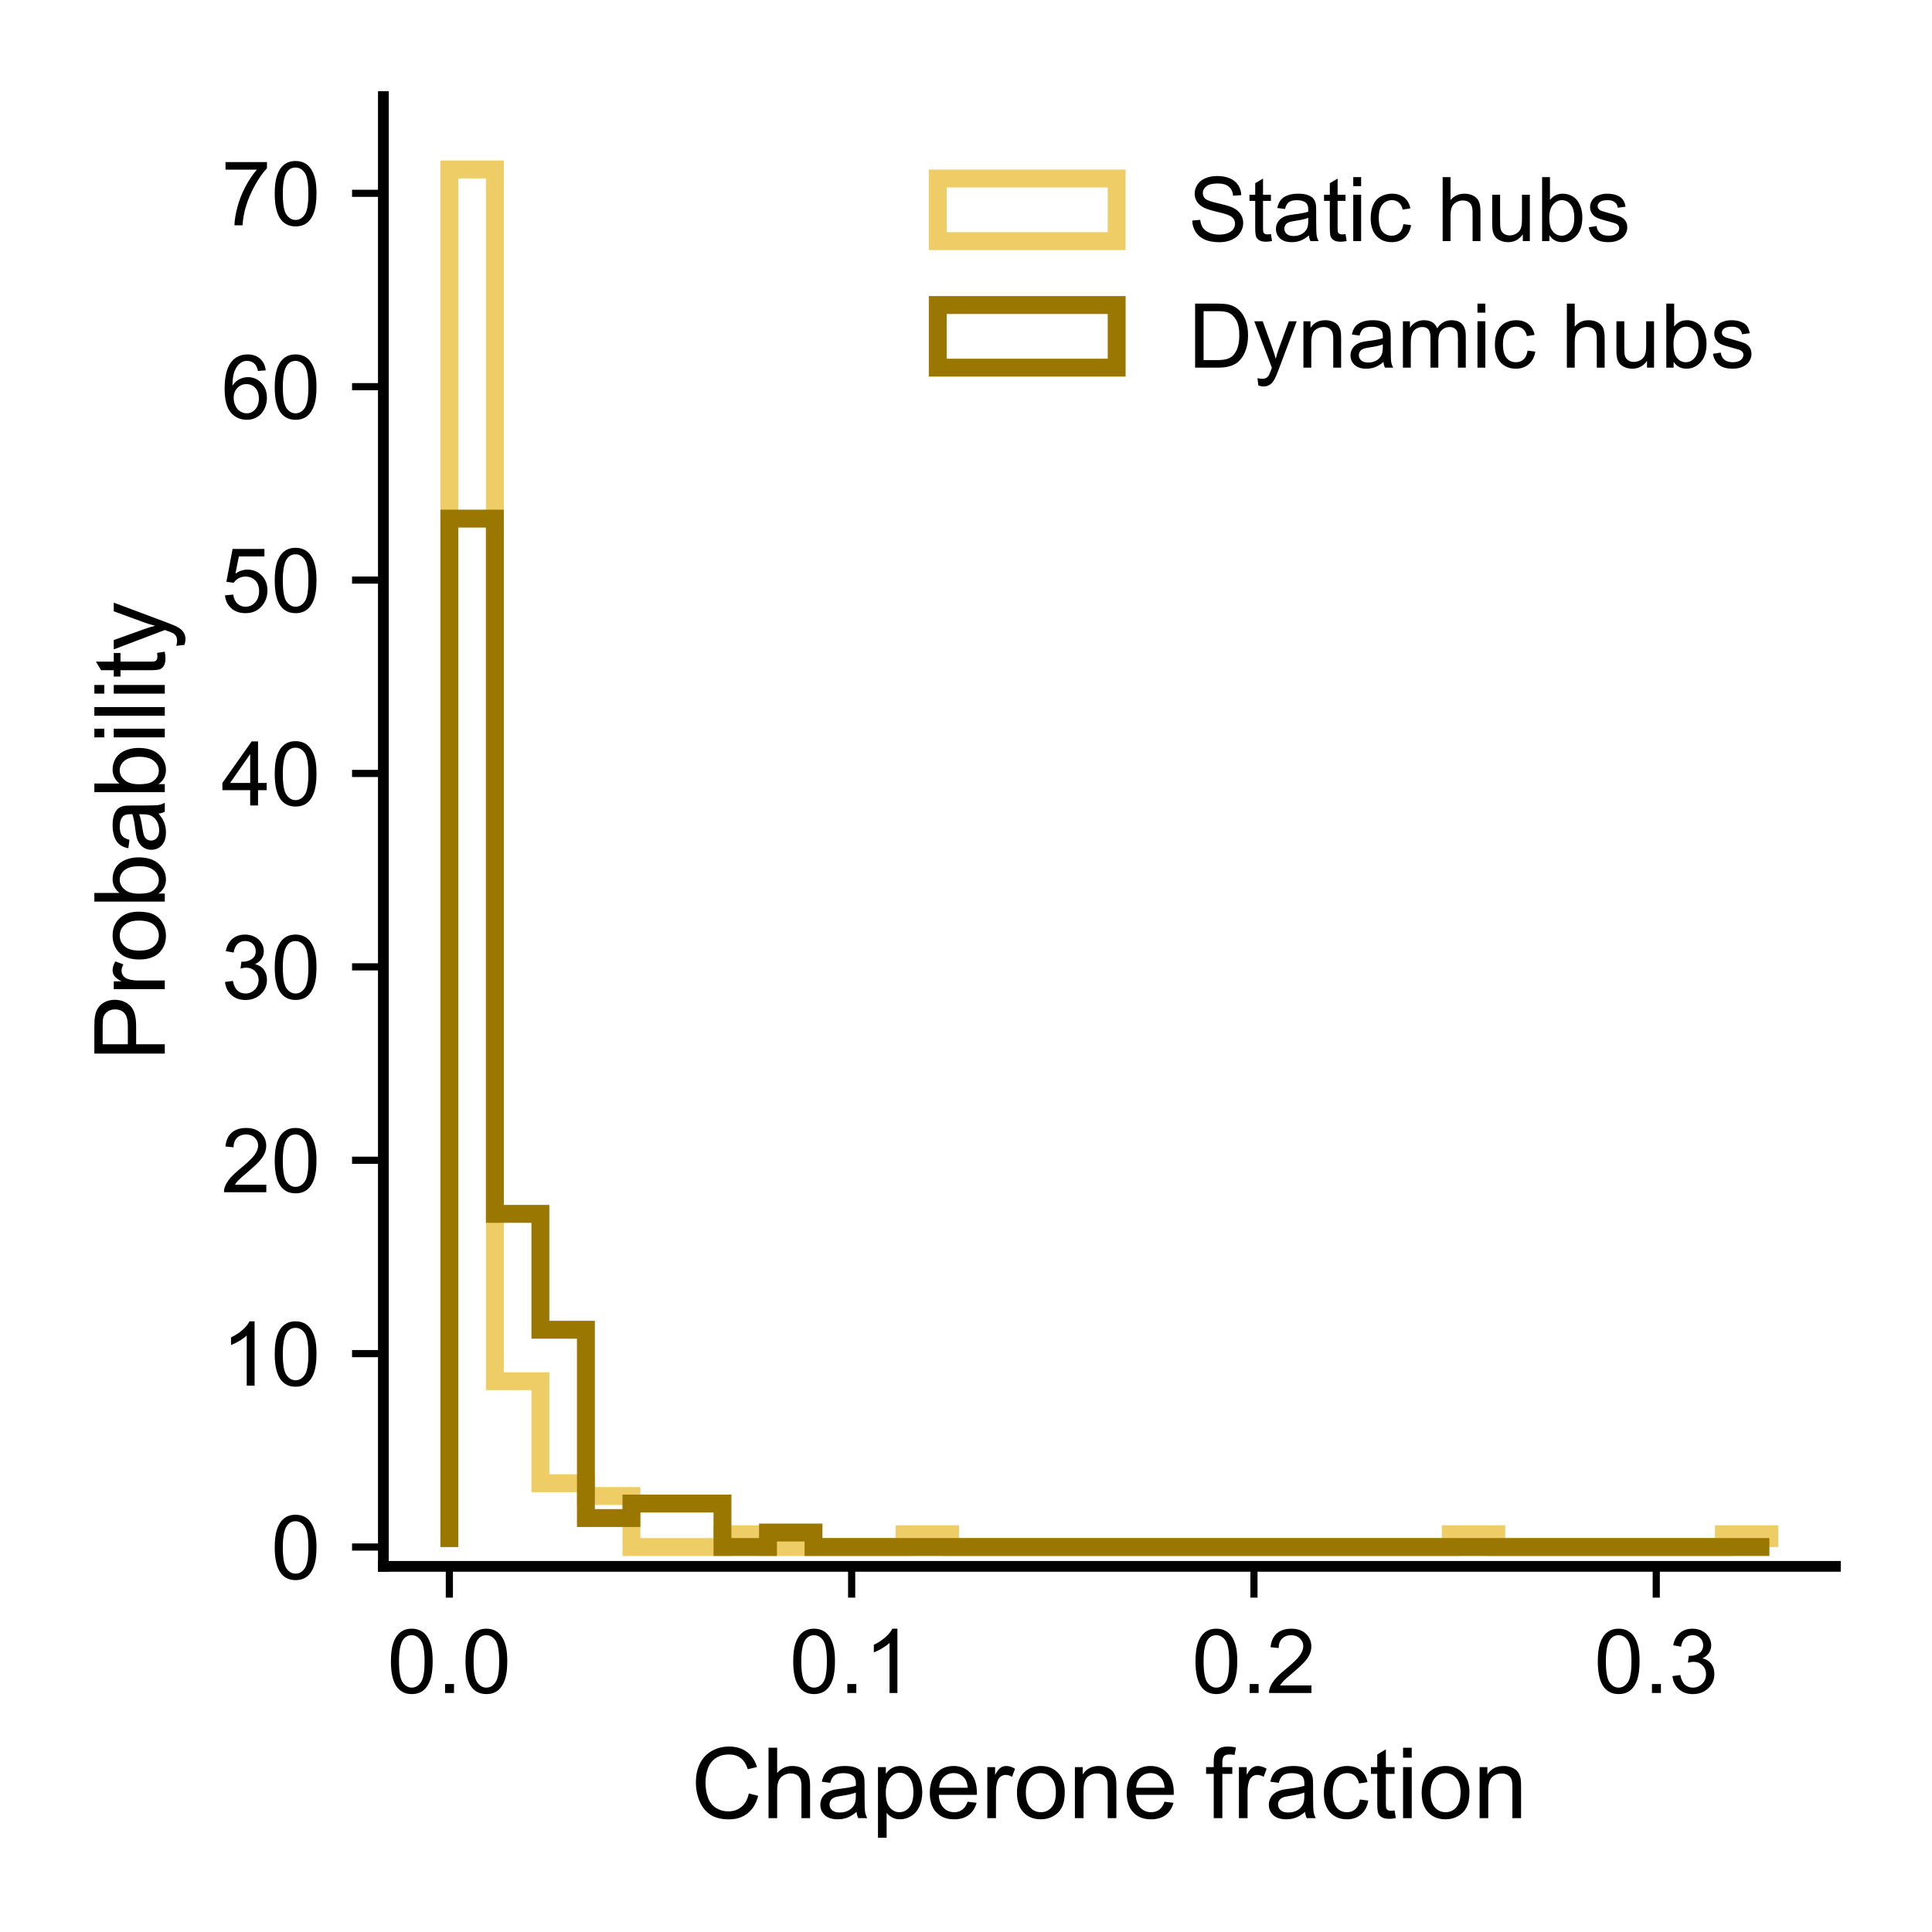
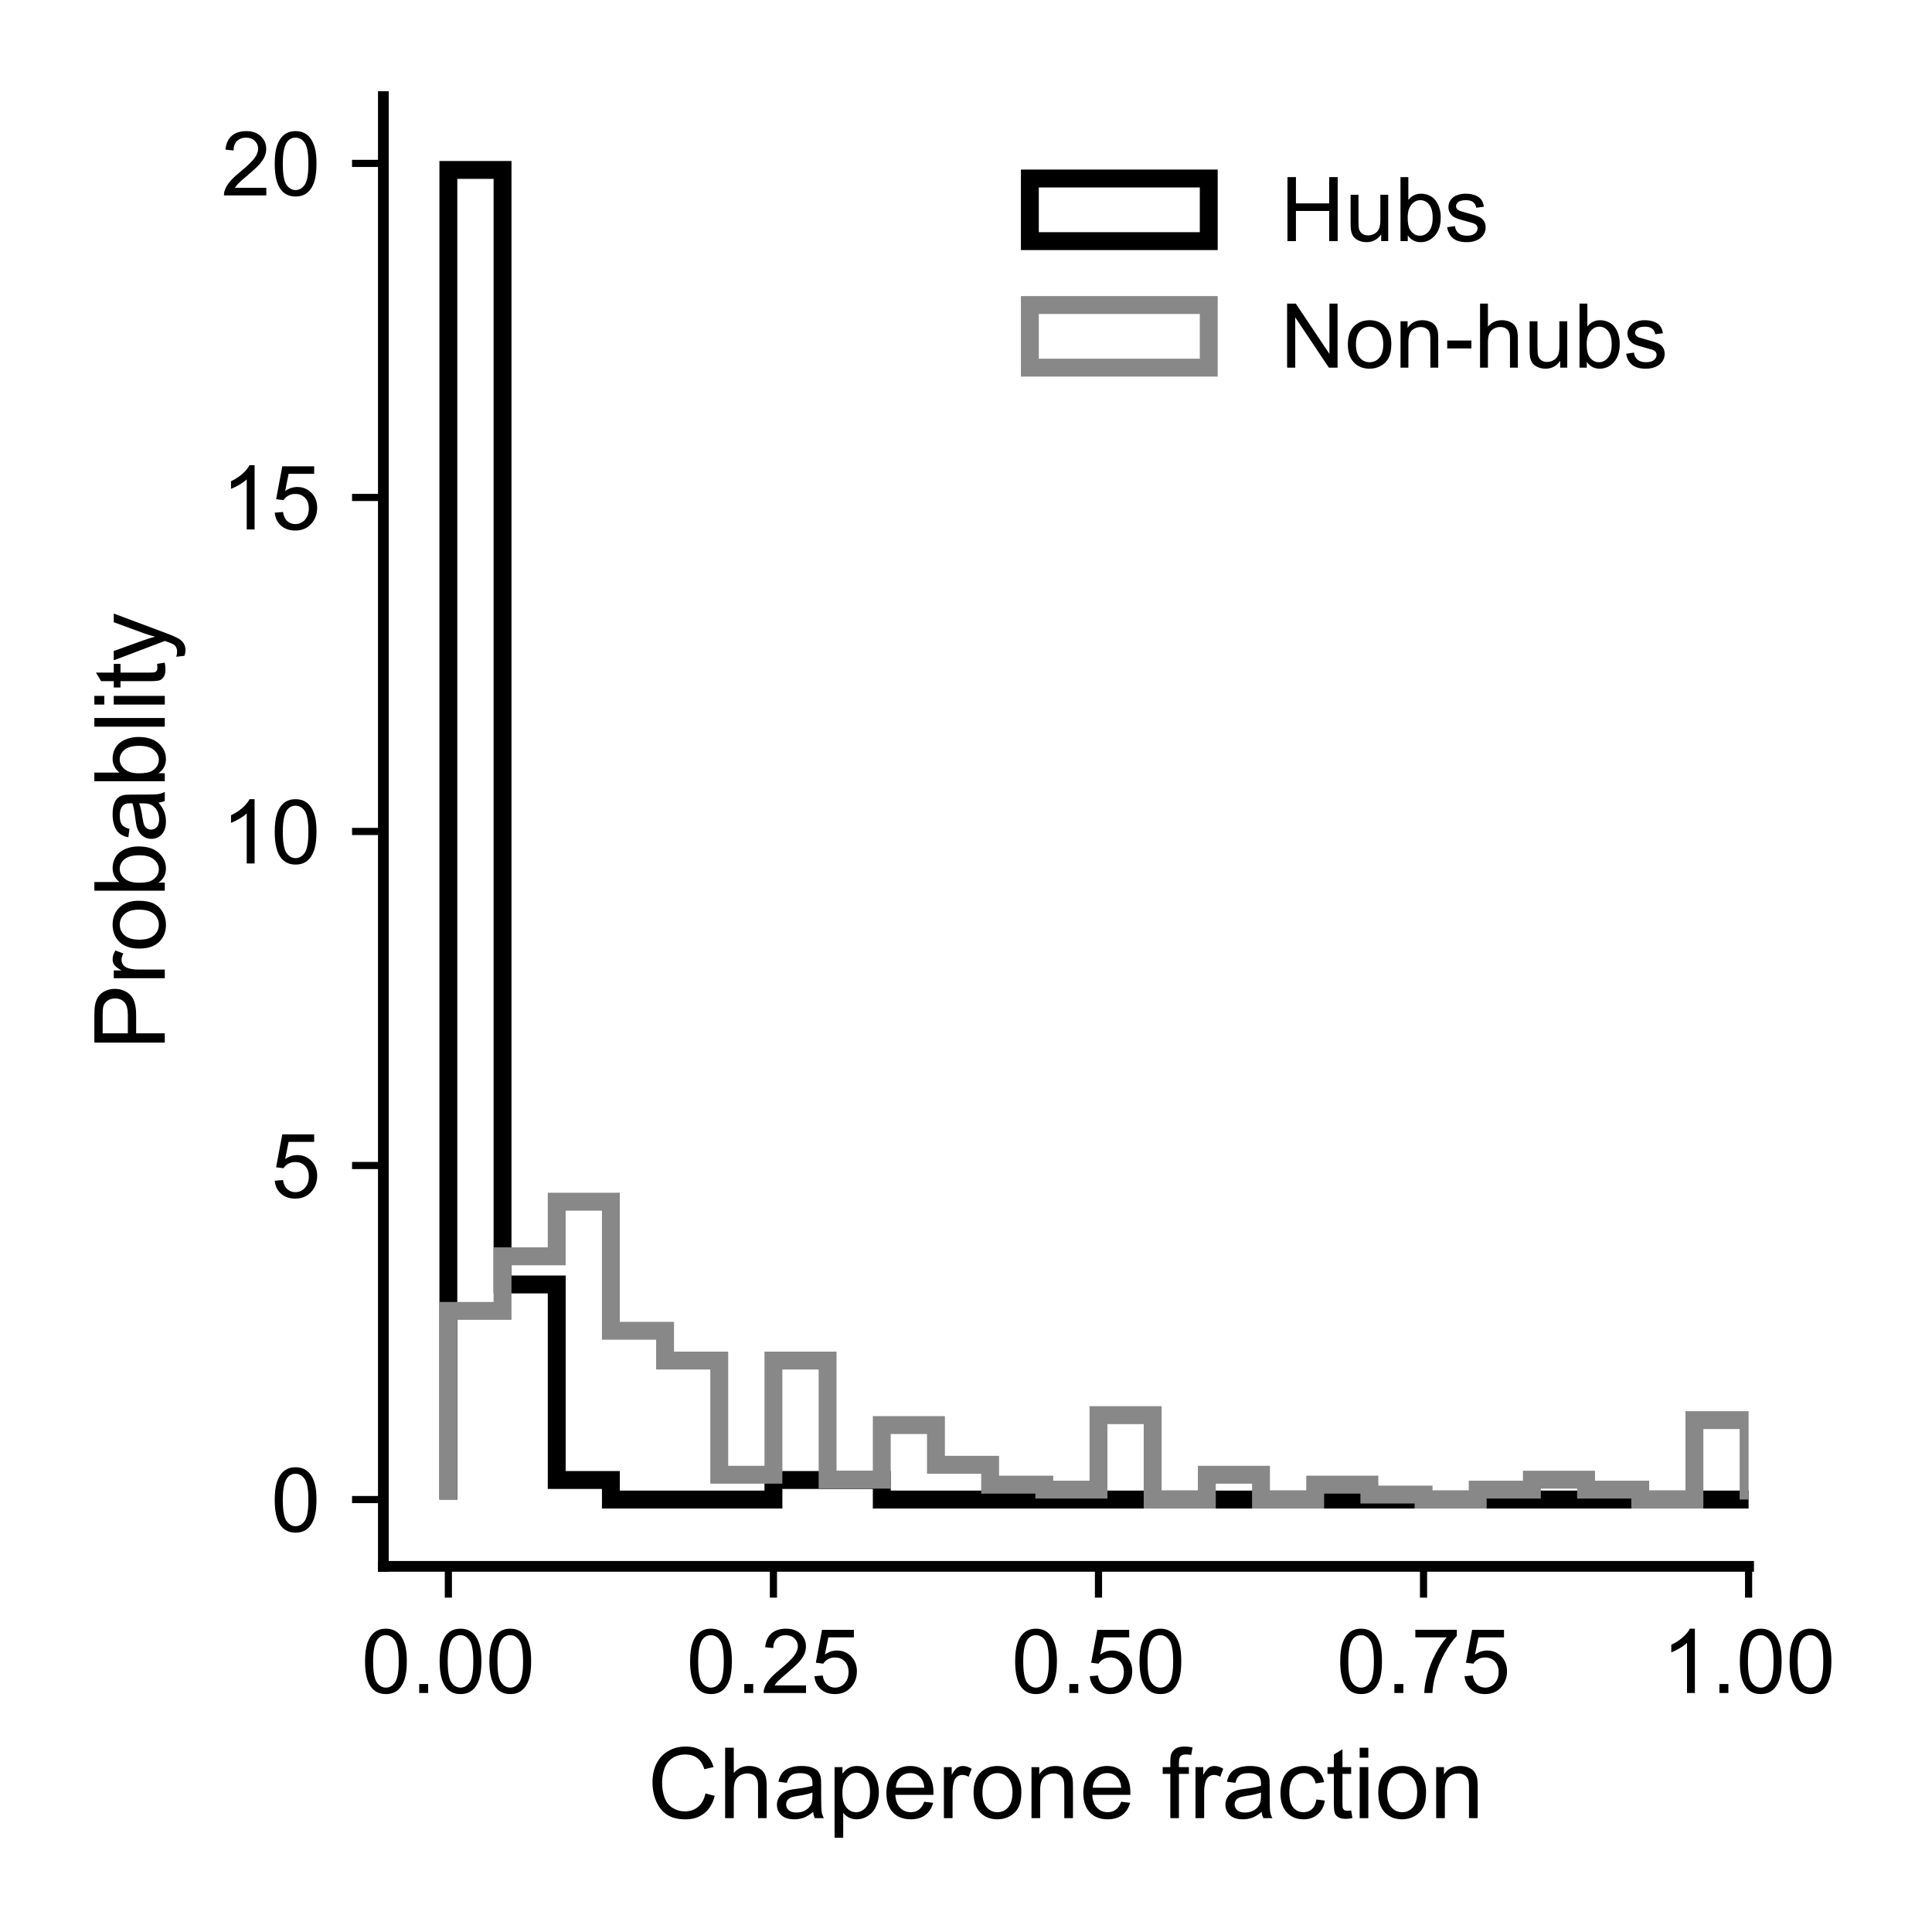
<svg xmlns="http://www.w3.org/2000/svg" xmlns:xlink="http://www.w3.org/1999/xlink" width="216pt" height="216pt" viewBox="0 0 216 216" version="1.1">
  <defs>
    <style type="text/css">*{stroke-linejoin: round; stroke-linecap: butt}</style>
  </defs>
  <g id="figure_1">
    <g id="patch_1">
      <path d="M 0 216  L 216 216  L 216 0  L 0 0  z " style="fill: #ffffff" />
    </g>
    <g id="axes_1">
      <g id="patch_2">
-         <path d="M 42.86 175.12  L 205.2 175.12  L 205.2 10.8  L 42.86 10.8  z " style="fill: #ffffff" />
+         <path d="M 42.86 175.12  L 195.495 175.12  L 195.495 10.8  L 42.86 10.8  z " style="fill: #ffffff" />
      </g>
      <g id="matplotlib.axis_1">
        <g id="xtick_1">
          <g id="line2d_1">
            <defs>
-               <path id="m5828c86733" d="M 0 0  L 0 3.5  " style="stroke: #000000; stroke-width: 0.8" />
-             </defs>
-             <g>
-               <use xlink:href="#m5828c86733" x="50.239" y="175.12" style="stroke: #000000; stroke-width: 0.8" />
+               <path id="md762d246a0" d="M 0 0  L 0 3.5  " style="stroke: #000000; stroke-width: 0.8" />
+             </defs>
+             <g>
+               <use xlink:href="#md762d246a0" x="50.128" y="175.12" style="stroke: #000000; stroke-width: 0.8" />
            </g>
          </g>
          <g id="text_1">
-             <g transform="translate(43.28909 189.2778) scale(0.1 -0.1)">
+             <g transform="translate(40.39787 189.2778) scale(0.1 -0.1)">
              <defs>
                <path id="ArialMT-30" d="M 266 2259  Q 266 3072 433 3567  Q 600 4063 929 4331  Q 1259 4600 1759 4600  Q 2128 4600 2406 4451  Q 2684 4303 2865 4023  Q 3047 3744 3150 3342  Q 3253 2941 3253 2259  Q 3253 1453 3087 958  Q 2922 463 2592 192  Q 2263 -78 1759 -78  Q 1097 -78 719 397  Q 266 969 266 2259  z M 844 2259  Q 844 1131 1108 757  Q 1372 384 1759 384  Q 2147 384 2411 759  Q 2675 1134 2675 2259  Q 2675 3391 2411 3762  Q 2147 4134 1753 4134  Q 1366 4134 1134 3806  Q 844 3388 844 2259  z " transform="scale(0.015625)" />
                <path id="ArialMT-2e" d="M 581 0  L 581 641  L 1222 641  L 1222 0  L 581 0  z " transform="scale(0.015625)" />
              </defs>
              <use xlink:href="#ArialMT-30" />
              <use xlink:href="#ArialMT-2e" transform="translate(55.61523 0)" />
              <use xlink:href="#ArialMT-30" transform="translate(83.39844 0)" />
+               <use xlink:href="#ArialMT-30" transform="translate(139.0137 0)" />
            </g>
          </g>
        </g>
        <g id="xtick_2">
          <g id="line2d_2">
            <g>
-               <use xlink:href="#m5828c86733" x="95.216" y="175.12" style="stroke: #000000; stroke-width: 0.8" />
+               <use xlink:href="#md762d246a0" x="86.47" y="175.12" style="stroke: #000000; stroke-width: 0.8" />
            </g>
          </g>
          <g id="text_2">
-             <g transform="translate(88.26641 189.2778) scale(0.1 -0.1)">
-               <defs>
-                 <path id="ArialMT-31" d="M 2384 0  L 1822 0  L 1822 3584  Q 1619 3391 1289 3197  Q 959 3003 697 2906  L 697 3450  Q 1169 3672 1522 3987  Q 1875 4303 2022 4600  L 2384 4600  L 2384 0  z " transform="scale(0.015625)" />
-               </defs>
-               <use xlink:href="#ArialMT-30" />
-               <use xlink:href="#ArialMT-2e" transform="translate(55.61523 0)" />
-               <use xlink:href="#ArialMT-31" transform="translate(83.39844 0)" />
+             <g transform="translate(76.73953 189.2778) scale(0.1 -0.1)">
+               <defs>
+                 <path id="ArialMT-32" d="M 3222 541  L 3222 0  L 194 0  Q 188 203 259 391  Q 375 700 629 1000  Q 884 1300 1366 1694  Q 2113 2306 2375 2664  Q 2638 3022 2638 3341  Q 2638 3675 2398 3904  Q 2159 4134 1775 4134  Q 1369 4134 1125 3890  Q 881 3647 878 3216  L 300 3275  Q 359 3922 746 4261  Q 1134 4600 1788 4600  Q 2447 4600 2831 4234  Q 3216 3869 3216 3328  Q 3216 3053 3103 2787  Q 2991 2522 2730 2228  Q 2469 1934 1863 1422  Q 1356 997 1212 845  Q 1069 694 975 541  L 3222 541  z " transform="scale(0.015625)" />
+                 <path id="ArialMT-35" d="M 266 1200  L 856 1250  Q 922 819 1161 601  Q 1400 384 1738 384  Q 2144 384 2425 690  Q 2706 997 2706 1503  Q 2706 1984 2436 2262  Q 2166 2541 1728 2541  Q 1456 2541 1237 2417  Q 1019 2294 894 2097  L 366 2166  L 809 4519  L 3088 4519  L 3088 3981  L 1259 3981  L 1013 2750  Q 1425 3038 1878 3038  Q 2478 3038 2890 2622  Q 3303 2206 3303 1553  Q 3303 931 2941 478  Q 2500 -78 1738 -78  Q 1113 -78 717 272  Q 322 622 266 1200  z " transform="scale(0.015625)" />
+               </defs>
+               <use xlink:href="#ArialMT-30" />
+               <use xlink:href="#ArialMT-2e" transform="translate(55.61523 0)" />
+               <use xlink:href="#ArialMT-32" transform="translate(83.39844 0)" />
+               <use xlink:href="#ArialMT-35" transform="translate(139.0137 0)" />
            </g>
          </g>
        </g>
        <g id="xtick_3">
          <g id="line2d_3">
            <g>
-               <use xlink:href="#m5828c86733" x="140.194" y="175.12" style="stroke: #000000; stroke-width: 0.8" />
+               <use xlink:href="#md762d246a0" x="122.812" y="175.12" style="stroke: #000000; stroke-width: 0.8" />
            </g>
          </g>
          <g id="text_3">
-             <g transform="translate(133.2437 189.2778) scale(0.1 -0.1)">
-               <defs>
-                 <path id="ArialMT-32" d="M 3222 541  L 3222 0  L 194 0  Q 188 203 259 391  Q 375 700 629 1000  Q 884 1300 1366 1694  Q 2113 2306 2375 2664  Q 2638 3022 2638 3341  Q 2638 3675 2398 3904  Q 2159 4134 1775 4134  Q 1369 4134 1125 3890  Q 881 3647 878 3216  L 300 3275  Q 359 3922 746 4261  Q 1134 4600 1788 4600  Q 2447 4600 2831 4234  Q 3216 3869 3216 3328  Q 3216 3053 3103 2787  Q 2991 2522 2730 2228  Q 2469 1934 1863 1422  Q 1356 997 1212 845  Q 1069 694 975 541  L 3222 541  z " transform="scale(0.015625)" />
-               </defs>
-               <use xlink:href="#ArialMT-30" />
-               <use xlink:href="#ArialMT-2e" transform="translate(55.61523 0)" />
-               <use xlink:href="#ArialMT-32" transform="translate(83.39844 0)" />
+             <g transform="translate(113.0812 189.2778) scale(0.1 -0.1)">
+               <use xlink:href="#ArialMT-30" />
+               <use xlink:href="#ArialMT-2e" transform="translate(55.61523 0)" />
+               <use xlink:href="#ArialMT-35" transform="translate(83.39844 0)" />
+               <use xlink:href="#ArialMT-30" transform="translate(139.0137 0)" />
            </g>
          </g>
        </g>
        <g id="xtick_4">
          <g id="line2d_4">
            <g>
-               <use xlink:href="#m5828c86733" x="185.171" y="175.12" style="stroke: #000000; stroke-width: 0.8" />
+               <use xlink:href="#md762d246a0" x="159.153" y="175.12" style="stroke: #000000; stroke-width: 0.8" />
            </g>
          </g>
          <g id="text_4">
-             <g transform="translate(178.221 189.2778) scale(0.1 -0.1)">
-               <defs>
-                 <path id="ArialMT-33" d="M 269 1209  L 831 1284  Q 928 806 1161 595  Q 1394 384 1728 384  Q 2125 384 2398 659  Q 2672 934 2672 1341  Q 2672 1728 2419 1979  Q 2166 2231 1775 2231  Q 1616 2231 1378 2169  L 1441 2663  Q 1497 2656 1531 2656  Q 1891 2656 2178 2843  Q 2466 3031 2466 3422  Q 2466 3731 2256 3934  Q 2047 4138 1716 4138  Q 1388 4138 1169 3931  Q 950 3725 888 3313  L 325 3413  Q 428 3978 793 4289  Q 1159 4600 1703 4600  Q 2078 4600 2393 4439  Q 2709 4278 2876 4000  Q 3044 3722 3044 3409  Q 3044 3113 2884 2869  Q 2725 2625 2413 2481  Q 2819 2388 3044 2092  Q 3269 1797 3269 1353  Q 3269 753 2831 336  Q 2394 -81 1725 -81  Q 1122 -81 723 278  Q 325 638 269 1209  z " transform="scale(0.015625)" />
-               </defs>
-               <use xlink:href="#ArialMT-30" />
-               <use xlink:href="#ArialMT-2e" transform="translate(55.61523 0)" />
-               <use xlink:href="#ArialMT-33" transform="translate(83.39844 0)" />
-             </g>
-           </g>
-         </g>
-         <g id="text_5">
-           <g transform="translate(77.25422 203.273) scale(0.11 -0.11)">
+             <g transform="translate(149.4229 189.2778) scale(0.1 -0.1)">
+               <defs>
+                 <path id="ArialMT-37" d="M 303 3981  L 303 4522  L 3269 4522  L 3269 4084  Q 2831 3619 2401 2847  Q 1972 2075 1738 1259  Q 1569 684 1522 0  L 944 0  Q 953 541 1156 1306  Q 1359 2072 1739 2783  Q 2119 3494 2547 3981  L 303 3981  z " transform="scale(0.015625)" />
+               </defs>
+               <use xlink:href="#ArialMT-30" />
+               <use xlink:href="#ArialMT-2e" transform="translate(55.61523 0)" />
+               <use xlink:href="#ArialMT-37" transform="translate(83.39844 0)" />
+               <use xlink:href="#ArialMT-35" transform="translate(139.0137 0)" />
+             </g>
+           </g>
+         </g>
+         <g id="xtick_5">
+           <g id="line2d_5">
+             <g>
+               <use xlink:href="#md762d246a0" x="195.495" y="175.12" style="stroke: #000000; stroke-width: 0.8" />
+             </g>
+           </g>
+           <g id="text_5">
+             <g transform="translate(185.7645 189.2778) scale(0.1 -0.1)">
+               <defs>
+                 <path id="ArialMT-31" d="M 2384 0  L 1822 0  L 1822 3584  Q 1619 3391 1289 3197  Q 959 3003 697 2906  L 697 3450  Q 1169 3672 1522 3987  Q 1875 4303 2022 4600  L 2384 4600  L 2384 0  z " transform="scale(0.015625)" />
+               </defs>
+               <use xlink:href="#ArialMT-31" />
+               <use xlink:href="#ArialMT-2e" transform="translate(55.61523 0)" />
+               <use xlink:href="#ArialMT-30" transform="translate(83.39844 0)" />
+               <use xlink:href="#ArialMT-30" transform="translate(139.0137 0)" />
+             </g>
+           </g>
+         </g>
+         <g id="text_6">
+           <g transform="translate(72.40172 203.273) scale(0.11 -0.11)">
            <defs>
              <path id="ArialMT-43" d="M 3763 1606  L 4369 1453  Q 4178 706 3683 314  Q 3188 -78 2472 -78  Q 1731 -78 1267 223  Q 803 525 561 1097  Q 319 1669 319 2325  Q 319 3041 592 3573  Q 866 4106 1370 4382  Q 1875 4659 2481 4659  Q 3169 4659 3637 4309  Q 4106 3959 4291 3325  L 3694 3184  Q 3534 3684 3231 3912  Q 2928 4141 2469 4141  Q 1941 4141 1586 3887  Q 1231 3634 1087 3207  Q 944 2781 944 2328  Q 944 1744 1114 1308  Q 1284 872 1643 656  Q 2003 441 2422 441  Q 2931 441 3284 734  Q 3638 1028 3763 1606  z " transform="scale(0.015625)" />
              <path id="ArialMT-68" d="M 422 0  L 422 4581  L 984 4581  L 984 2938  Q 1378 3394 1978 3394  Q 2347 3394 2619 3248  Q 2891 3103 3008 2847  Q 3125 2591 3125 2103  L 3125 0  L 2563 0  L 2563 2103  Q 2563 2525 2380 2717  Q 2197 2909 1863 2909  Q 1613 2909 1392 2779  Q 1172 2650 1078 2428  Q 984 2206 984 1816  L 984 0  L 422 0  z " transform="scale(0.015625)" />
              <path id="ArialMT-61" d="M 2588 409  Q 2275 144 1986 34  Q 1697 -75 1366 -75  Q 819 -75 525 192  Q 231 459 231 875  Q 231 1119 342 1320  Q 453 1522 633 1644  Q 813 1766 1038 1828  Q 1203 1872 1538 1913  Q 2219 1994 2541 2106  Q 2544 2222 2544 2253  Q 2544 2597 2384 2738  Q 2169 2928 1744 2928  Q 1347 2928 1158 2789  Q 969 2650 878 2297  L 328 2372  Q 403 2725 575 2942  Q 747 3159 1072 3276  Q 1397 3394 1825 3394  Q 2250 3394 2515 3294  Q 2781 3194 2906 3042  Q 3031 2891 3081 2659  Q 3109 2516 3109 2141  L 3109 1391  Q 3109 606 3145 398  Q 3181 191 3288 0  L 2700 0  Q 2613 175 2588 409  z M 2541 1666  Q 2234 1541 1622 1453  Q 1275 1403 1131 1340  Q 988 1278 909 1158  Q 831 1038 831 891  Q 831 666 1001 516  Q 1172 366 1500 366  Q 1825 366 2078 508  Q 2331 650 2450 897  Q 2541 1088 2541 1459  L 2541 1666  z " transform="scale(0.015625)" />
              <path id="ArialMT-70" d="M 422 -1272  L 422 3319  L 934 3319  L 934 2888  Q 1116 3141 1344 3267  Q 1572 3394 1897 3394  Q 2322 3394 2647 3175  Q 2972 2956 3137 2557  Q 3303 2159 3303 1684  Q 3303 1175 3120 767  Q 2938 359 2589 142  Q 2241 -75 1856 -75  Q 1575 -75 1351 44  Q 1128 163 984 344  L 984 -1272  L 422 -1272  z M 931 1641  Q 931 1000 1190 694  Q 1450 388 1819 388  Q 2194 388 2461 705  Q 2728 1022 2728 1688  Q 2728 2322 2467 2637  Q 2206 2953 1844 2953  Q 1484 2953 1207 2617  Q 931 2281 931 1641  z " transform="scale(0.015625)" />
              <path id="ArialMT-65" d="M 2694 1069  L 3275 997  Q 3138 488 2766 206  Q 2394 -75 1816 -75  Q 1088 -75 661 373  Q 234 822 234 1631  Q 234 2469 665 2931  Q 1097 3394 1784 3394  Q 2450 3394 2872 2941  Q 3294 2488 3294 1666  Q 3294 1616 3291 1516  L 816 1516  Q 847 969 1125 678  Q 1403 388 1819 388  Q 2128 388 2347 550  Q 2566 713 2694 1069  z M 847 1978  L 2700 1978  Q 2663 2397 2488 2606  Q 2219 2931 1791 2931  Q 1403 2931 1139 2672  Q 875 2413 847 1978  z " transform="scale(0.015625)" />
              <path id="ArialMT-72" d="M 416 0  L 416 3319  L 922 3319  L 922 2816  Q 1116 3169 1280 3281  Q 1444 3394 1641 3394  Q 1925 3394 2219 3213  L 2025 2691  Q 1819 2813 1613 2813  Q 1428 2813 1281 2702  Q 1134 2591 1072 2394  Q 978 2094 978 1738  L 978 0  L 416 0  z " transform="scale(0.015625)" />
              <path id="ArialMT-6f" d="M 213 1659  Q 213 2581 725 3025  Q 1153 3394 1769 3394  Q 2453 3394 2887 2945  Q 3322 2497 3322 1706  Q 3322 1066 3130 698  Q 2938 331 2570 128  Q 2203 -75 1769 -75  Q 1072 -75 642 372  Q 213 819 213 1659  z M 791 1659  Q 791 1022 1069 705  Q 1347 388 1769 388  Q 2188 388 2466 706  Q 2744 1025 2744 1678  Q 2744 2294 2464 2611  Q 2184 2928 1769 2928  Q 1347 2928 1069 2612  Q 791 2297 791 1659  z " transform="scale(0.015625)" />
              <path id="ArialMT-6e" d="M 422 0  L 422 3319  L 928 3319  L 928 2847  Q 1294 3394 1984 3394  Q 2284 3394 2536 3286  Q 2788 3178 2913 3003  Q 3038 2828 3088 2588  Q 3119 2431 3119 2041  L 3119 0  L 2556 0  L 2556 2019  Q 2556 2363 2490 2533  Q 2425 2703 2258 2804  Q 2091 2906 1866 2906  Q 1506 2906 1245 2678  Q 984 2450 984 1813  L 984 0  L 422 0  z " transform="scale(0.015625)" />
              <path id="ArialMT-20" transform="scale(0.015625)" />
              <path id="ArialMT-66" d="M 556 0  L 556 2881  L 59 2881  L 59 3319  L 556 3319  L 556 3672  Q 556 4006 616 4169  Q 697 4388 901 4523  Q 1106 4659 1475 4659  Q 1713 4659 2000 4603  L 1916 4113  Q 1741 4144 1584 4144  Q 1328 4144 1222 4034  Q 1116 3925 1116 3625  L 1116 3319  L 1763 3319  L 1763 2881  L 1116 2881  L 1116 0  L 556 0  z " transform="scale(0.015625)" />
              <path id="ArialMT-63" d="M 2588 1216  L 3141 1144  Q 3050 572 2676 248  Q 2303 -75 1759 -75  Q 1078 -75 664 370  Q 250 816 250 1647  Q 250 2184 428 2587  Q 606 2991 970 3192  Q 1334 3394 1763 3394  Q 2303 3394 2647 3120  Q 2991 2847 3088 2344  L 2541 2259  Q 2463 2594 2264 2762  Q 2066 2931 1784 2931  Q 1359 2931 1093 2626  Q 828 2322 828 1663  Q 828 994 1084 691  Q 1341 388 1753 388  Q 2084 388 2306 591  Q 2528 794 2588 1216  z " transform="scale(0.015625)" />
              <path id="ArialMT-74" d="M 1650 503  L 1731 6  Q 1494 -44 1306 -44  Q 1000 -44 831 53  Q 663 150 594 308  Q 525 466 525 972  L 525 2881  L 113 2881  L 113 3319  L 525 3319  L 525 4141  L 1084 4478  L 1084 3319  L 1650 3319  L 1650 2881  L 1084 2881  L 1084 941  Q 1084 700 1114 631  Q 1144 563 1211 522  Q 1278 481 1403 481  Q 1497 481 1650 503  z " transform="scale(0.015625)" />
              <path id="ArialMT-69" d="M 425 3934  L 425 4581  L 988 4581  L 988 3934  L 425 3934  z M 425 0  L 425 3319  L 988 3319  L 988 0  L 425 0  z " transform="scale(0.015625)" />
            </defs>
            <use xlink:href="#ArialMT-43" />
            <use xlink:href="#ArialMT-68" transform="translate(72.2168 0)" />
            <use xlink:href="#ArialMT-61" transform="translate(127.832 0)" />
            <use xlink:href="#ArialMT-70" transform="translate(183.4473 0)" />
            <use xlink:href="#ArialMT-65" transform="translate(239.0625 0)" />
            <use xlink:href="#ArialMT-72" transform="translate(294.6777 0)" />
            <use xlink:href="#ArialMT-6f" transform="translate(327.9785 0)" />
            <use xlink:href="#ArialMT-6e" transform="translate(383.5938 0)" />
            <use xlink:href="#ArialMT-65" transform="translate(439.209 0)" />
            <use xlink:href="#ArialMT-20" transform="translate(494.8242 0)" />
            <use xlink:href="#ArialMT-66" transform="translate(522.6074 0)" />
            <use xlink:href="#ArialMT-72" transform="translate(550.3906 0)" />
            <use xlink:href="#ArialMT-61" transform="translate(583.6914 0)" />
            <use xlink:href="#ArialMT-63" transform="translate(639.3066 0)" />
            <use xlink:href="#ArialMT-74" transform="translate(689.3066 0)" />
            <use xlink:href="#ArialMT-69" transform="translate(717.0898 0)" />
            <use xlink:href="#ArialMT-6f" transform="translate(739.3066 0)" />
            <use xlink:href="#ArialMT-6e" transform="translate(794.9219 0)" />
          </g>
        </g>
      </g>
      <g id="matplotlib.axis_2">
        <g id="ytick_1">
-           <g id="line2d_5">
-             <defs>
-               <path id="m61c89d1bc9" d="M 0 0  L -3.5 0  " style="stroke: #000000; stroke-width: 0.8" />
-             </defs>
-             <g>
-               <use xlink:href="#m61c89d1bc9" x="42.86" y="172.958" style="stroke: #000000; stroke-width: 0.8" />
-             </g>
-           </g>
-           <g id="text_6">
-             <g transform="translate(30.29906 176.5368) scale(0.1 -0.1)">
+           <g id="line2d_6">
+             <defs>
+               <path id="m4951f77b2c" d="M 0 0  L -3.5 0  " style="stroke: #000000; stroke-width: 0.8" />
+             </defs>
+             <g>
+               <use xlink:href="#m4951f77b2c" x="42.86" y="167.651" style="stroke: #000000; stroke-width: 0.8" />
+             </g>
+           </g>
+           <g id="text_7">
+             <g transform="translate(30.29906 171.2298) scale(0.1 -0.1)">
              <use xlink:href="#ArialMT-30" />
            </g>
          </g>
        </g>
        <g id="ytick_2">
-           <g id="line2d_6">
-             <g>
-               <use xlink:href="#m61c89d1bc9" x="42.86" y="151.337" style="stroke: #000000; stroke-width: 0.8" />
-             </g>
-           </g>
-           <g id="text_7">
-             <g transform="translate(24.73813 154.9157) scale(0.1 -0.1)">
+           <g id="line2d_7">
+             <g>
+               <use xlink:href="#m4951f77b2c" x="42.86" y="130.305" style="stroke: #000000; stroke-width: 0.8" />
+             </g>
+           </g>
+           <g id="text_8">
+             <g transform="translate(30.29906 133.8844) scale(0.1 -0.1)">
+               <use xlink:href="#ArialMT-35" />
+             </g>
+           </g>
+         </g>
+         <g id="ytick_3">
+           <g id="line2d_8">
+             <g>
+               <use xlink:href="#m4951f77b2c" x="42.86" y="92.96" style="stroke: #000000; stroke-width: 0.8" />
+             </g>
+           </g>
+           <g id="text_9">
+             <g transform="translate(24.73813 96.53891) scale(0.1 -0.1)">
              <use xlink:href="#ArialMT-31" />
              <use xlink:href="#ArialMT-30" transform="translate(55.61523 0)" />
            </g>
          </g>
        </g>
-         <g id="ytick_3">
-           <g id="line2d_7">
-             <g>
-               <use xlink:href="#m61c89d1bc9" x="42.86" y="129.716" style="stroke: #000000; stroke-width: 0.8" />
-             </g>
-           </g>
-           <g id="text_8">
-             <g transform="translate(24.73813 133.2947) scale(0.1 -0.1)">
+         <g id="ytick_4">
+           <g id="line2d_9">
+             <g>
+               <use xlink:href="#m4951f77b2c" x="42.86" y="55.615" style="stroke: #000000; stroke-width: 0.8" />
+             </g>
+           </g>
+           <g id="text_10">
+             <g transform="translate(24.73813 59.19345) scale(0.1 -0.1)">
+               <use xlink:href="#ArialMT-31" />
+               <use xlink:href="#ArialMT-35" transform="translate(55.61523 0)" />
+             </g>
+           </g>
+         </g>
+         <g id="ytick_5">
+           <g id="line2d_10">
+             <g>
+               <use xlink:href="#m4951f77b2c" x="42.86" y="18.269" style="stroke: #000000; stroke-width: 0.8" />
+             </g>
+           </g>
+           <g id="text_11">
+             <g transform="translate(24.73813 21.848) scale(0.1 -0.1)">
              <use xlink:href="#ArialMT-32" />
              <use xlink:href="#ArialMT-30" transform="translate(55.61523 0)" />
            </g>
          </g>
        </g>
-         <g id="ytick_4">
-           <g id="line2d_8">
-             <g>
-               <use xlink:href="#m61c89d1bc9" x="42.86" y="108.095" style="stroke: #000000; stroke-width: 0.8" />
-             </g>
-           </g>
-           <g id="text_9">
-             <g transform="translate(24.73813 111.6736) scale(0.1 -0.1)">
-               <use xlink:href="#ArialMT-33" />
-               <use xlink:href="#ArialMT-30" transform="translate(55.61523 0)" />
-             </g>
-           </g>
-         </g>
-         <g id="ytick_5">
-           <g id="line2d_9">
-             <g>
-               <use xlink:href="#m61c89d1bc9" x="42.86" y="86.474" style="stroke: #000000; stroke-width: 0.8" />
-             </g>
-           </g>
-           <g id="text_10">
-             <g transform="translate(24.73813 90.05259) scale(0.1 -0.1)">
-               <defs>
-                 <path id="ArialMT-34" d="M 2069 0  L 2069 1097  L 81 1097  L 81 1613  L 2172 4581  L 2631 4581  L 2631 1613  L 3250 1613  L 3250 1097  L 2631 1097  L 2631 0  L 2069 0  z M 2069 1613  L 2069 3678  L 634 1613  L 2069 1613  z " transform="scale(0.015625)" />
-               </defs>
-               <use xlink:href="#ArialMT-34" />
-               <use xlink:href="#ArialMT-30" transform="translate(55.61523 0)" />
-             </g>
-           </g>
-         </g>
-         <g id="ytick_6">
-           <g id="line2d_10">
-             <g>
-               <use xlink:href="#m61c89d1bc9" x="42.86" y="64.853" style="stroke: #000000; stroke-width: 0.8" />
-             </g>
-           </g>
-           <g id="text_11">
-             <g transform="translate(24.73813 68.43154) scale(0.1 -0.1)">
-               <defs>
-                 <path id="ArialMT-35" d="M 266 1200  L 856 1250  Q 922 819 1161 601  Q 1400 384 1738 384  Q 2144 384 2425 690  Q 2706 997 2706 1503  Q 2706 1984 2436 2262  Q 2166 2541 1728 2541  Q 1456 2541 1237 2417  Q 1019 2294 894 2097  L 366 2166  L 809 4519  L 3088 4519  L 3088 3981  L 1259 3981  L 1013 2750  Q 1425 3038 1878 3038  Q 2478 3038 2890 2622  Q 3303 2206 3303 1553  Q 3303 931 2941 478  Q 2500 -78 1738 -78  Q 1113 -78 717 272  Q 322 622 266 1200  z " transform="scale(0.015625)" />
-               </defs>
-               <use xlink:href="#ArialMT-35" />
-               <use xlink:href="#ArialMT-30" transform="translate(55.61523 0)" />
-             </g>
-           </g>
-         </g>
-         <g id="ytick_7">
-           <g id="line2d_11">
-             <g>
-               <use xlink:href="#m61c89d1bc9" x="42.86" y="43.232" style="stroke: #000000; stroke-width: 0.8" />
-             </g>
-           </g>
-           <g id="text_12">
-             <g transform="translate(24.73813 46.81048) scale(0.1 -0.1)">
-               <defs>
-                 <path id="ArialMT-36" d="M 3184 3459  L 2625 3416  Q 2550 3747 2413 3897  Q 2184 4138 1850 4138  Q 1581 4138 1378 3988  Q 1113 3794 959 3422  Q 806 3050 800 2363  Q 1003 2672 1297 2822  Q 1591 2972 1913 2972  Q 2475 2972 2870 2558  Q 3266 2144 3266 1488  Q 3266 1056 3080 686  Q 2894 316 2569 119  Q 2244 -78 1831 -78  Q 1128 -78 684 439  Q 241 956 241 2144  Q 241 3472 731 4075  Q 1159 4600 1884 4600  Q 2425 4600 2770 4297  Q 3116 3994 3184 3459  z M 888 1484  Q 888 1194 1011 928  Q 1134 663 1356 523  Q 1578 384 1822 384  Q 2178 384 2434 671  Q 2691 959 2691 1453  Q 2691 1928 2437 2201  Q 2184 2475 1800 2475  Q 1419 2475 1153 2201  Q 888 1928 888 1484  z " transform="scale(0.015625)" />
-               </defs>
-               <use xlink:href="#ArialMT-36" />
-               <use xlink:href="#ArialMT-30" transform="translate(55.61523 0)" />
-             </g>
-           </g>
-         </g>
-         <g id="ytick_8">
-           <g id="line2d_12">
-             <g>
-               <use xlink:href="#m61c89d1bc9" x="42.86" y="21.611" style="stroke: #000000; stroke-width: 0.8" />
-             </g>
-           </g>
-           <g id="text_13">
-             <g transform="translate(24.73813 25.18943) scale(0.1 -0.1)">
-               <defs>
-                 <path id="ArialMT-37" d="M 303 3981  L 303 4522  L 3269 4522  L 3269 4084  Q 2831 3619 2401 2847  Q 1972 2075 1738 1259  Q 1569 684 1522 0  L 944 0  Q 953 541 1156 1306  Q 1359 2072 1739 2783  Q 2119 3494 2547 3981  L 303 3981  z " transform="scale(0.015625)" />
-               </defs>
-               <use xlink:href="#ArialMT-37" />
-               <use xlink:href="#ArialMT-30" transform="translate(55.61523 0)" />
-             </g>
-           </g>
-         </g>
-         <g id="text_14">
-           <g transform="translate(18.42297 118.6381) rotate(-90) scale(0.11 -0.11)">
+         <g id="text_12">
+           <g transform="translate(18.42297 117.4161) rotate(-90) scale(0.11 -0.11)">
            <defs>
              <path id="ArialMT-50" d="M 494 0  L 494 4581  L 2222 4581  Q 2678 4581 2919 4538  Q 3256 4481 3484 4323  Q 3713 4166 3852 3881  Q 3991 3597 3991 3256  Q 3991 2672 3619 2267  Q 3247 1863 2275 1863  L 1100 1863  L 1100 0  L 494 0  z M 1100 2403  L 2284 2403  Q 2872 2403 3119 2622  Q 3366 2841 3366 3238  Q 3366 3525 3220 3729  Q 3075 3934 2838 4000  Q 2684 4041 2272 4041  L 1100 4041  L 1100 2403  z " transform="scale(0.015625)" />
              <path id="ArialMT-62" d="M 941 0  L 419 0  L 419 4581  L 981 4581  L 981 2947  Q 1338 3394 1891 3394  Q 2197 3394 2470 3270  Q 2744 3147 2920 2923  Q 3097 2700 3197 2384  Q 3297 2069 3297 1709  Q 3297 856 2875 390  Q 2453 -75 1863 -75  Q 1275 -75 941 416  L 941 0  z M 934 1684  Q 934 1088 1097 822  Q 1363 388 1816 388  Q 2184 388 2453 708  Q 2722 1028 2722 1663  Q 2722 2313 2464 2622  Q 2206 2931 1841 2931  Q 1472 2931 1203 2611  Q 934 2291 934 1684  z " transform="scale(0.015625)" />
              <path id="ArialMT-6c" d="M 409 0  L 409 4581  L 972 4581  L 972 0  L 409 0  z " transform="scale(0.015625)" />
              <path id="ArialMT-79" d="M 397 -1278  L 334 -750  Q 519 -800 656 -800  Q 844 -800 956 -737  Q 1069 -675 1141 -563  Q 1194 -478 1313 -144  Q 1328 -97 1363 -6  L 103 3319  L 709 3319  L 1400 1397  Q 1534 1031 1641 628  Q 1738 1016 1872 1384  L 2581 3319  L 3144 3319  L 1881 -56  Q 1678 -603 1566 -809  Q 1416 -1088 1222 -1217  Q 1028 -1347 759 -1347  Q 597 -1347 397 -1278  z " transform="scale(0.015625)" />
            </defs>
            <use xlink:href="#ArialMT-50" />
            <use xlink:href="#ArialMT-72" transform="translate(66.69922 0)" />
            <use xlink:href="#ArialMT-6f" transform="translate(100 0)" />
            <use xlink:href="#ArialMT-62" transform="translate(155.6152 0)" />
            <use xlink:href="#ArialMT-61" transform="translate(211.2305 0)" />
            <use xlink:href="#ArialMT-62" transform="translate(266.8457 0)" />
-             <use xlink:href="#ArialMT-69" transform="translate(322.4609 0)" />
-             <use xlink:href="#ArialMT-6c" transform="translate(344.6777 0)" />
-             <use xlink:href="#ArialMT-69" transform="translate(366.8945 0)" />
-             <use xlink:href="#ArialMT-74" transform="translate(389.1113 0)" />
-             <use xlink:href="#ArialMT-79" transform="translate(416.8945 0)" />
+             <use xlink:href="#ArialMT-6c" transform="translate(322.4609 0)" />
+             <use xlink:href="#ArialMT-69" transform="translate(344.6777 0)" />
+             <use xlink:href="#ArialMT-74" transform="translate(366.8945 0)" />
+             <use xlink:href="#ArialMT-79" transform="translate(394.6777 0)" />
          </g>
        </g>
      </g>
      <g id="patch_3">
-         <path d="M 50.239 172.958  L 50.239 18.946  L 55.328 18.946  L 55.328 154.419  L 60.417 154.419  L 60.417 165.828  L 65.506 165.828  L 65.506 167.254  L 70.595 167.254  L 70.595 172.958  L 75.684 172.958  L 75.684 172.958  L 80.773 172.958  L 80.773 171.532  L 85.862 171.532  L 85.862 172.958  L 90.951 172.958  L 90.951 172.958  L 96.04 172.958  L 96.04 172.958  L 101.129 172.958  L 101.129 171.532  L 106.218 171.532  L 106.218 172.958  L 111.307 172.958  L 111.307 172.958  L 116.396 172.958  L 116.396 172.958  L 121.485 172.958  L 121.485 172.958  L 126.575 172.958  L 126.575 172.958  L 131.664 172.958  L 131.664 172.958  L 136.753 172.958  L 136.753 172.958  L 141.842 172.958  L 141.842 172.958  L 146.931 172.958  L 146.931 172.958  L 152.02 172.958  L 152.02 172.958  L 157.109 172.958  L 157.109 172.958  L 162.198 172.958  L 162.198 171.532  L 167.287 171.532  L 167.287 172.958  L 172.376 172.958  L 172.376 172.958  L 177.465 172.958  L 177.465 172.958  L 182.554 172.958  L 182.554 172.958  L 187.643 172.958  L 187.643 172.958  L 192.732 172.958  L 192.732 171.532  L 197.821 171.532  L 197.821 172.958  " clip-path="url(#peaf1ca8bb3)" style="fill: none; stroke: #eecc66; stroke-width: 2; stroke-linejoin: miter" />
+         <path d="M 50.128 167.651  L 50.128 18.998  L 56.185 18.998  L 56.185 143.604  L 62.242 143.604  L 62.242 165.465  L 68.299 165.465  L 68.299 167.651  L 74.356 167.651  L 74.356 167.651  L 80.413 167.651  L 80.413 167.651  L 86.47 167.651  L 86.47 165.465  L 92.527 165.465  L 92.527 165.465  L 98.584 165.465  L 98.584 167.651  L 104.641 167.651  L 104.641 167.651  L 110.698 167.651  L 110.698 167.651  L 116.755 167.651  L 116.755 167.651  L 122.812 167.651  L 122.812 167.651  L 128.869 167.651  L 128.869 167.651  L 134.926 167.651  L 134.926 167.651  L 140.982 167.651  L 140.982 167.651  L 147.039 167.651  L 147.039 167.651  L 153.096 167.651  L 153.096 167.651  L 159.153 167.651  L 159.153 167.651  L 165.21 167.651  L 165.21 167.651  L 171.267 167.651  L 171.267 167.651  L 177.324 167.651  L 177.324 167.651  L 183.381 167.651  L 183.381 167.651  L 189.438 167.651  L 189.438 167.651  L 195.495 167.651  L 195.495 167.651  " clip-path="url(#p7665340e85)" style="fill: none; stroke: #000000; stroke-width: 2; stroke-linejoin: miter" />
      </g>
      <g id="patch_4">
-         <path d="M 50.239 172.958  L 50.239 57.981  L 55.328 57.981  L 55.328 135.712  L 60.417 135.712  L 60.417 148.667  L 65.506 148.667  L 65.506 169.719  L 70.595 169.719  L 70.595 168.1  L 75.684 168.1  L 75.684 168.1  L 80.773 168.1  L 80.773 172.958  L 85.862 172.958  L 85.862 171.338  L 90.951 171.338  L 90.951 172.958  L 96.04 172.958  L 96.04 172.958  L 101.129 172.958  L 101.129 172.958  L 106.218 172.958  L 106.218 172.958  L 111.307 172.958  L 111.307 172.958  L 116.396 172.958  L 116.396 172.958  L 121.485 172.958  L 121.485 172.958  L 126.575 172.958  L 126.575 172.958  L 131.664 172.958  L 131.664 172.958  L 136.753 172.958  L 136.753 172.958  L 141.842 172.958  L 141.842 172.958  L 146.931 172.958  L 146.931 172.958  L 152.02 172.958  L 152.02 172.958  L 157.109 172.958  L 157.109 172.958  L 162.198 172.958  L 162.198 172.958  L 167.287 172.958  L 167.287 172.958  L 172.376 172.958  L 172.376 172.958  L 177.465 172.958  L 177.465 172.958  L 182.554 172.958  L 182.554 172.958  L 187.643 172.958  L 187.643 172.958  L 192.732 172.958  L 192.732 172.958  L 197.821 172.958  L 197.821 172.958  " clip-path="url(#peaf1ca8bb3)" style="fill: none; stroke: #997700; stroke-width: 2; stroke-linejoin: miter" />
+         <path d="M 50.128 167.651  L 50.128 146.562  L 56.185 146.562  L 56.185 140.457  L 62.242 140.457  L 62.242 134.352  L 68.299 134.352  L 68.299 148.782  L 74.356 148.782  L 74.356 152.112  L 80.413 152.112  L 80.413 164.876  L 86.47 164.876  L 86.47 152.112  L 92.527 152.112  L 92.527 165.431  L 98.584 165.431  L 98.584 159.326  L 104.641 159.326  L 104.641 163.766  L 110.698 163.766  L 110.698 165.986  L 116.755 165.986  L 116.755 166.541  L 122.812 166.541  L 122.812 158.216  L 128.869 158.216  L 128.869 167.651  L 134.926 167.651  L 134.926 164.876  L 140.982 164.876  L 140.982 167.651  L 147.039 167.651  L 147.039 165.986  L 153.096 165.986  L 153.096 167.096  L 159.153 167.096  L 159.153 167.651  L 165.21 167.651  L 165.21 166.541  L 171.267 166.541  L 171.267 165.431  L 177.324 165.431  L 177.324 166.541  L 183.381 166.541  L 183.381 167.651  L 189.438 167.651  L 189.438 158.771  L 195.495 158.771  L 195.495 167.651  " clip-path="url(#p7665340e85)" style="fill: none; stroke: #888888; stroke-width: 2; stroke-linejoin: miter" />
      </g>
      <g id="patch_5">
        <path d="M 42.86 175.12  L 42.86 10.8  " style="fill: none; stroke: #000000; stroke-width: 1.2; stroke-linejoin: miter; stroke-linecap: square" />
      </g>
      <g id="patch_6">
-         <path d="M 42.86 175.12  L 205.2 175.12  " style="fill: none; stroke: #000000; stroke-width: 1.2; stroke-linejoin: miter; stroke-linecap: square" />
+         <path d="M 42.86 175.12  L 195.495 175.12  " style="fill: none; stroke: #000000; stroke-width: 1.2; stroke-linejoin: miter; stroke-linecap: square" />
      </g>
      <g id="legend_1">
        <g id="patch_7">
-           <path d="M 104.844 26.958  L 124.844 26.958  L 124.844 19.958  L 104.844 19.958  L 104.844 26.958  z " style="fill: none; stroke: #eecc66; stroke-width: 2; stroke-linejoin: miter" />
-         </g>
-         <g id="text_15">
-           <g transform="translate(132.8438 26.95781) scale(0.1 -0.1)">
-             <defs>
-               <path id="ArialMT-53" d="M 288 1472  L 859 1522  Q 900 1178 1048 958  Q 1197 738 1509 602  Q 1822 466 2213 466  Q 2559 466 2825 569  Q 3091 672 3220 851  Q 3350 1031 3350 1244  Q 3350 1459 3225 1620  Q 3100 1781 2813 1891  Q 2628 1963 1997 2114  Q 1366 2266 1113 2400  Q 784 2572 623 2826  Q 463 3081 463 3397  Q 463 3744 659 4045  Q 856 4347 1234 4503  Q 1613 4659 2075 4659  Q 2584 4659 2973 4495  Q 3363 4331 3572 4012  Q 3781 3694 3797 3291  L 3216 3247  Q 3169 3681 2898 3903  Q 2628 4125 2100 4125  Q 1550 4125 1298 3923  Q 1047 3722 1047 3438  Q 1047 3191 1225 3031  Q 1400 2872 2139 2705  Q 2878 2538 3153 2413  Q 3553 2228 3743 1945  Q 3934 1663 3934 1294  Q 3934 928 3725 604  Q 3516 281 3123 101  Q 2731 -78 2241 -78  Q 1619 -78 1198 103  Q 778 284 539 648  Q 300 1013 288 1472  z " transform="scale(0.015625)" />
+           <path d="M 115.139 26.958  L 135.139 26.958  L 135.139 19.958  L 115.139 19.958  L 115.139 26.958  z " style="fill: none; stroke: #000000; stroke-width: 2; stroke-linejoin: miter" />
+         </g>
+         <g id="text_13">
+           <g transform="translate(143.1387 26.95781) scale(0.1 -0.1)">
+             <defs>
+               <path id="ArialMT-48" d="M 513 0  L 513 4581  L 1119 4581  L 1119 2700  L 3500 2700  L 3500 4581  L 4106 4581  L 4106 0  L 3500 0  L 3500 2159  L 1119 2159  L 1119 0  L 513 0  z " transform="scale(0.015625)" />
              <path id="ArialMT-75" d="M 2597 0  L 2597 488  Q 2209 -75 1544 -75  Q 1250 -75 995 37  Q 741 150 617 320  Q 494 491 444 738  Q 409 903 409 1263  L 409 3319  L 972 3319  L 972 1478  Q 972 1038 1006 884  Q 1059 663 1231 536  Q 1403 409 1656 409  Q 1909 409 2131 539  Q 2353 669 2445 892  Q 2538 1116 2538 1541  L 2538 3319  L 3100 3319  L 3100 0  L 2597 0  z " transform="scale(0.015625)" />
              <path id="ArialMT-73" d="M 197 991  L 753 1078  Q 800 744 1014 566  Q 1228 388 1613 388  Q 2000 388 2187 545  Q 2375 703 2375 916  Q 2375 1106 2209 1216  Q 2094 1291 1634 1406  Q 1016 1563 777 1677  Q 538 1791 414 1992  Q 291 2194 291 2438  Q 291 2659 392 2848  Q 494 3038 669 3163  Q 800 3259 1026 3326  Q 1253 3394 1513 3394  Q 1903 3394 2198 3281  Q 2494 3169 2634 2976  Q 2775 2784 2828 2463  L 2278 2388  Q 2241 2644 2061 2787  Q 1881 2931 1553 2931  Q 1166 2931 1000 2803  Q 834 2675 834 2503  Q 834 2394 903 2306  Q 972 2216 1119 2156  Q 1203 2125 1616 2013  Q 2213 1853 2448 1751  Q 2684 1650 2818 1456  Q 2953 1263 2953 975  Q 2953 694 2789 445  Q 2625 197 2315 61  Q 2006 -75 1616 -75  Q 969 -75 630 194  Q 291 463 197 991  z " transform="scale(0.015625)" />
            </defs>
-             <use xlink:href="#ArialMT-53" />
-             <use xlink:href="#ArialMT-74" transform="translate(66.69922 0)" />
-             <use xlink:href="#ArialMT-61" transform="translate(94.48242 0)" />
-             <use xlink:href="#ArialMT-74" transform="translate(150.0977 0)" />
-             <use xlink:href="#ArialMT-69" transform="translate(177.8809 0)" />
-             <use xlink:href="#ArialMT-63" transform="translate(200.0977 0)" />
-             <use xlink:href="#ArialMT-20" transform="translate(250.0977 0)" />
-             <use xlink:href="#ArialMT-68" transform="translate(277.8809 0)" />
-             <use xlink:href="#ArialMT-75" transform="translate(333.4961 0)" />
-             <use xlink:href="#ArialMT-62" transform="translate(389.1113 0)" />
-             <use xlink:href="#ArialMT-73" transform="translate(444.7266 0)" />
+             <use xlink:href="#ArialMT-48" />
+             <use xlink:href="#ArialMT-75" transform="translate(72.2168 0)" />
+             <use xlink:href="#ArialMT-62" transform="translate(127.832 0)" />
+             <use xlink:href="#ArialMT-73" transform="translate(183.4473 0)" />
          </g>
        </g>
        <g id="patch_8">
-           <path d="M 104.844 41.103  L 124.844 41.103  L 124.844 34.103  L 104.844 34.103  L 104.844 41.103  z " style="fill: none; stroke: #997700; stroke-width: 2; stroke-linejoin: miter" />
-         </g>
-         <g id="text_16">
-           <g transform="translate(132.8438 41.10312) scale(0.1 -0.1)">
-             <defs>
-               <path id="ArialMT-44" d="M 494 0  L 494 4581  L 2072 4581  Q 2606 4581 2888 4516  Q 3281 4425 3559 4188  Q 3922 3881 4101 3404  Q 4281 2928 4281 2316  Q 4281 1794 4159 1391  Q 4038 988 3847 723  Q 3656 459 3429 307  Q 3203 156 2883 78  Q 2563 0 2147 0  L 494 0  z M 1100 541  L 2078 541  Q 2531 541 2789 625  Q 3047 709 3200 863  Q 3416 1078 3536 1442  Q 3656 1806 3656 2325  Q 3656 3044 3420 3430  Q 3184 3816 2847 3947  Q 2603 4041 2063 4041  L 1100 4041  L 1100 541  z " transform="scale(0.015625)" />
-               <path id="ArialMT-6d" d="M 422 0  L 422 3319  L 925 3319  L 925 2853  Q 1081 3097 1340 3245  Q 1600 3394 1931 3394  Q 2300 3394 2536 3241  Q 2772 3088 2869 2813  Q 3263 3394 3894 3394  Q 4388 3394 4653 3120  Q 4919 2847 4919 2278  L 4919 0  L 4359 0  L 4359 2091  Q 4359 2428 4304 2576  Q 4250 2725 4106 2815  Q 3963 2906 3769 2906  Q 3419 2906 3187 2673  Q 2956 2441 2956 1928  L 2956 0  L 2394 0  L 2394 2156  Q 2394 2531 2256 2718  Q 2119 2906 1806 2906  Q 1569 2906 1367 2781  Q 1166 2656 1075 2415  Q 984 2175 984 1722  L 984 0  L 422 0  z " transform="scale(0.015625)" />
-             </defs>
-             <use xlink:href="#ArialMT-44" />
-             <use xlink:href="#ArialMT-79" transform="translate(72.2168 0)" />
-             <use xlink:href="#ArialMT-6e" transform="translate(122.2168 0)" />
-             <use xlink:href="#ArialMT-61" transform="translate(177.832 0)" />
-             <use xlink:href="#ArialMT-6d" transform="translate(233.4473 0)" />
-             <use xlink:href="#ArialMT-69" transform="translate(316.748 0)" />
-             <use xlink:href="#ArialMT-63" transform="translate(338.9648 0)" />
-             <use xlink:href="#ArialMT-20" transform="translate(388.9648 0)" />
-             <use xlink:href="#ArialMT-68" transform="translate(416.748 0)" />
-             <use xlink:href="#ArialMT-75" transform="translate(472.3633 0)" />
-             <use xlink:href="#ArialMT-62" transform="translate(527.9785 0)" />
-             <use xlink:href="#ArialMT-73" transform="translate(583.5938 0)" />
+           <path d="M 115.139 41.103  L 135.139 41.103  L 135.139 34.103  L 115.139 34.103  L 115.139 41.103  z " style="fill: none; stroke: #888888; stroke-width: 2; stroke-linejoin: miter" />
+         </g>
+         <g id="text_14">
+           <g transform="translate(143.1387 41.10312) scale(0.1 -0.1)">
+             <defs>
+               <path id="ArialMT-4e" d="M 488 0  L 488 4581  L 1109 4581  L 3516 984  L 3516 4581  L 4097 4581  L 4097 0  L 3475 0  L 1069 3600  L 1069 0  L 488 0  z " transform="scale(0.015625)" />
+               <path id="ArialMT-2d" d="M 203 1375  L 203 1941  L 1931 1941  L 1931 1375  L 203 1375  z " transform="scale(0.015625)" />
+             </defs>
+             <use xlink:href="#ArialMT-4e" />
+             <use xlink:href="#ArialMT-6f" transform="translate(72.2168 0)" />
+             <use xlink:href="#ArialMT-6e" transform="translate(127.832 0)" />
+             <use xlink:href="#ArialMT-2d" transform="translate(183.4473 0)" />
+             <use xlink:href="#ArialMT-68" transform="translate(216.748 0)" />
+             <use xlink:href="#ArialMT-75" transform="translate(272.3633 0)" />
+             <use xlink:href="#ArialMT-62" transform="translate(327.9785 0)" />
+             <use xlink:href="#ArialMT-73" transform="translate(383.5938 0)" />
          </g>
        </g>
      </g>
    </g>
  </g>
  <defs>
-     <clipPath id="peaf1ca8bb3">
-       <rect x="42.86" y="10.8" width="162.34" height="164.32" />
+     <clipPath id="p7665340e85">
+       <rect x="42.86" y="10.8" width="152.635" height="164.32" />
    </clipPath>
  </defs>
</svg>
